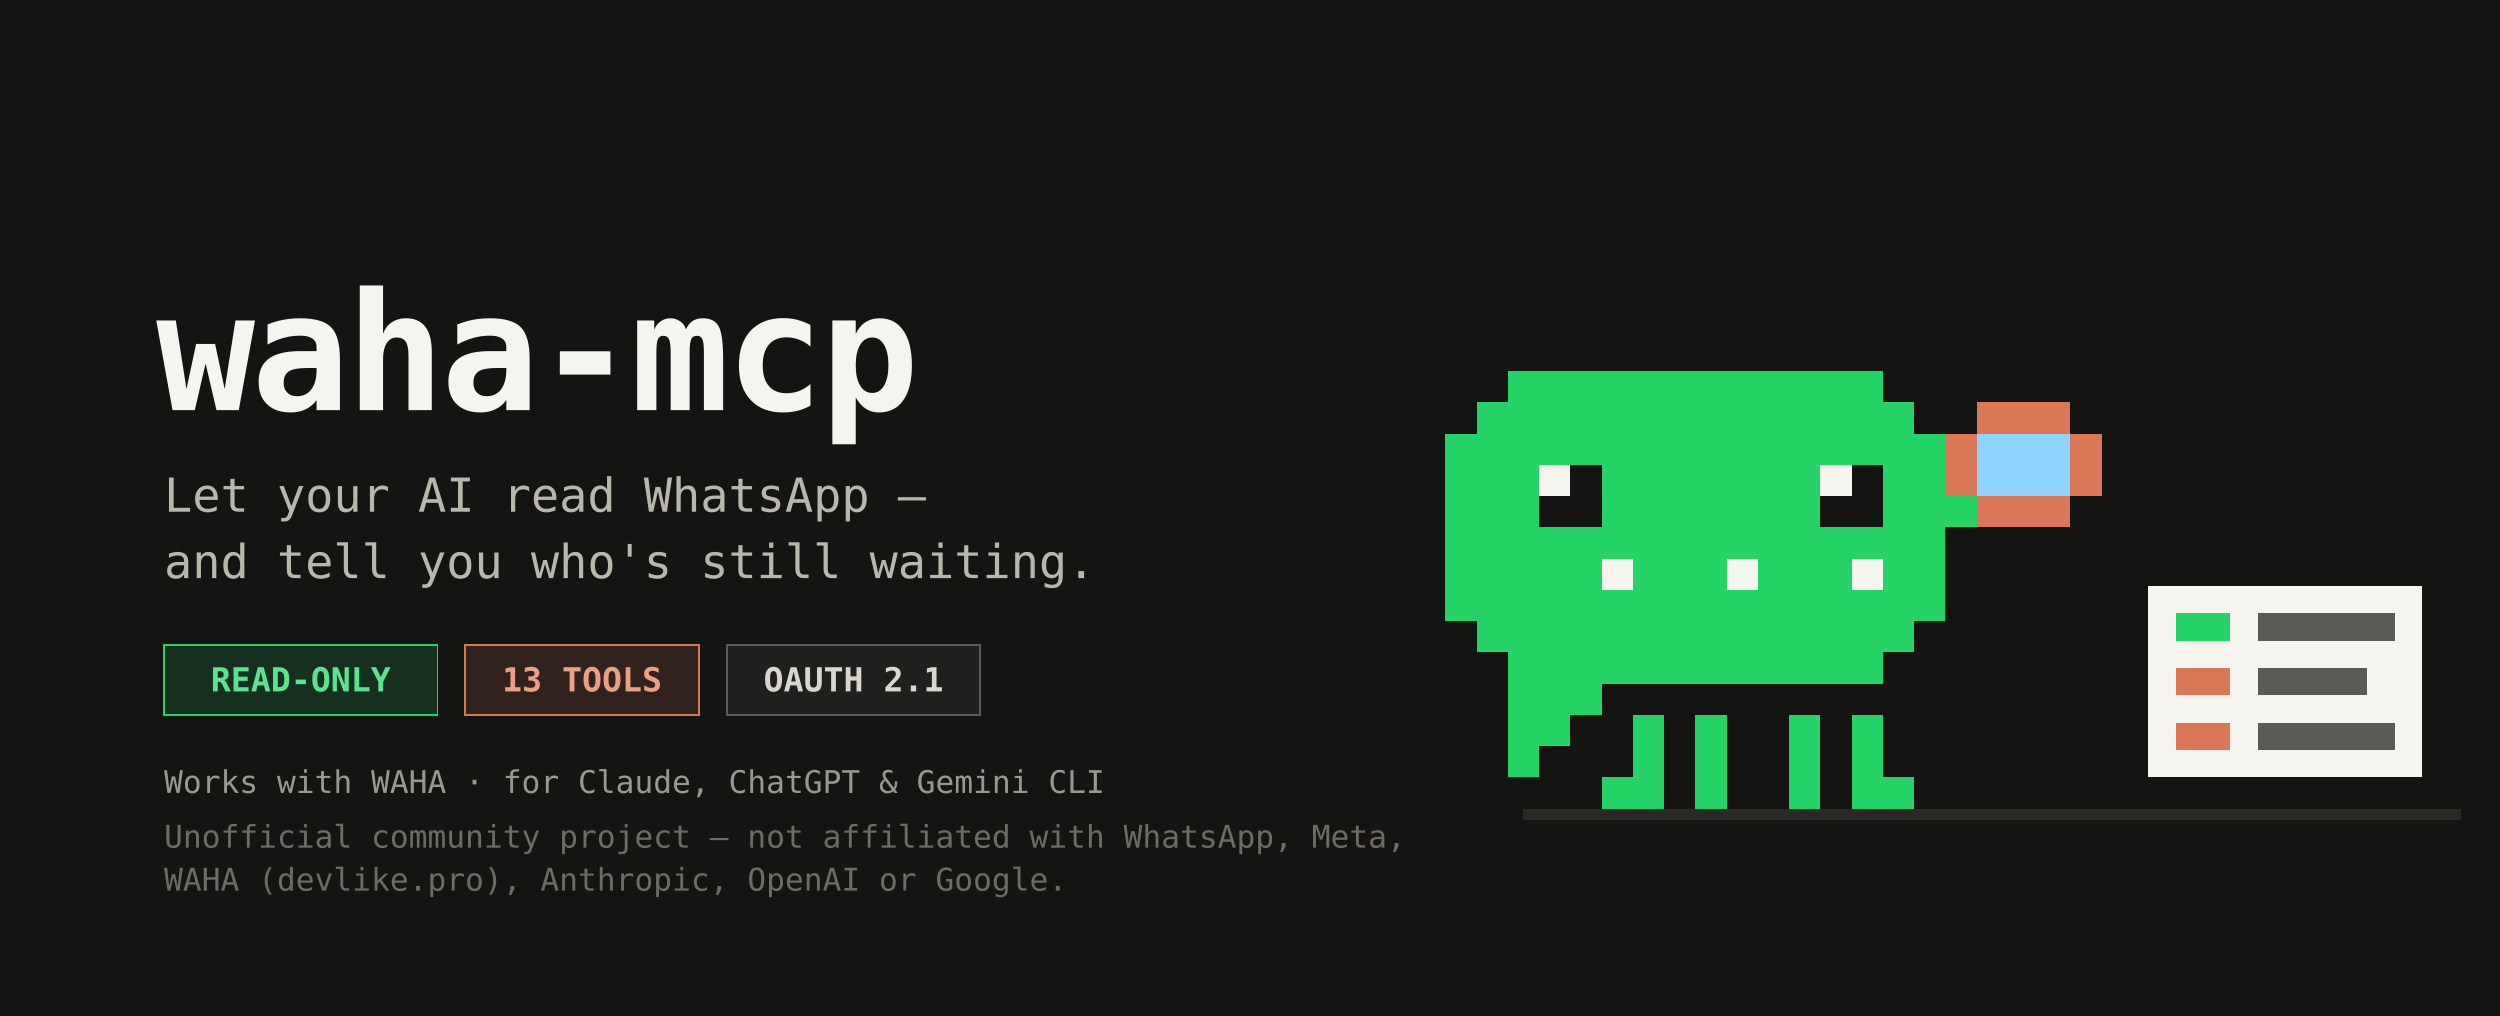
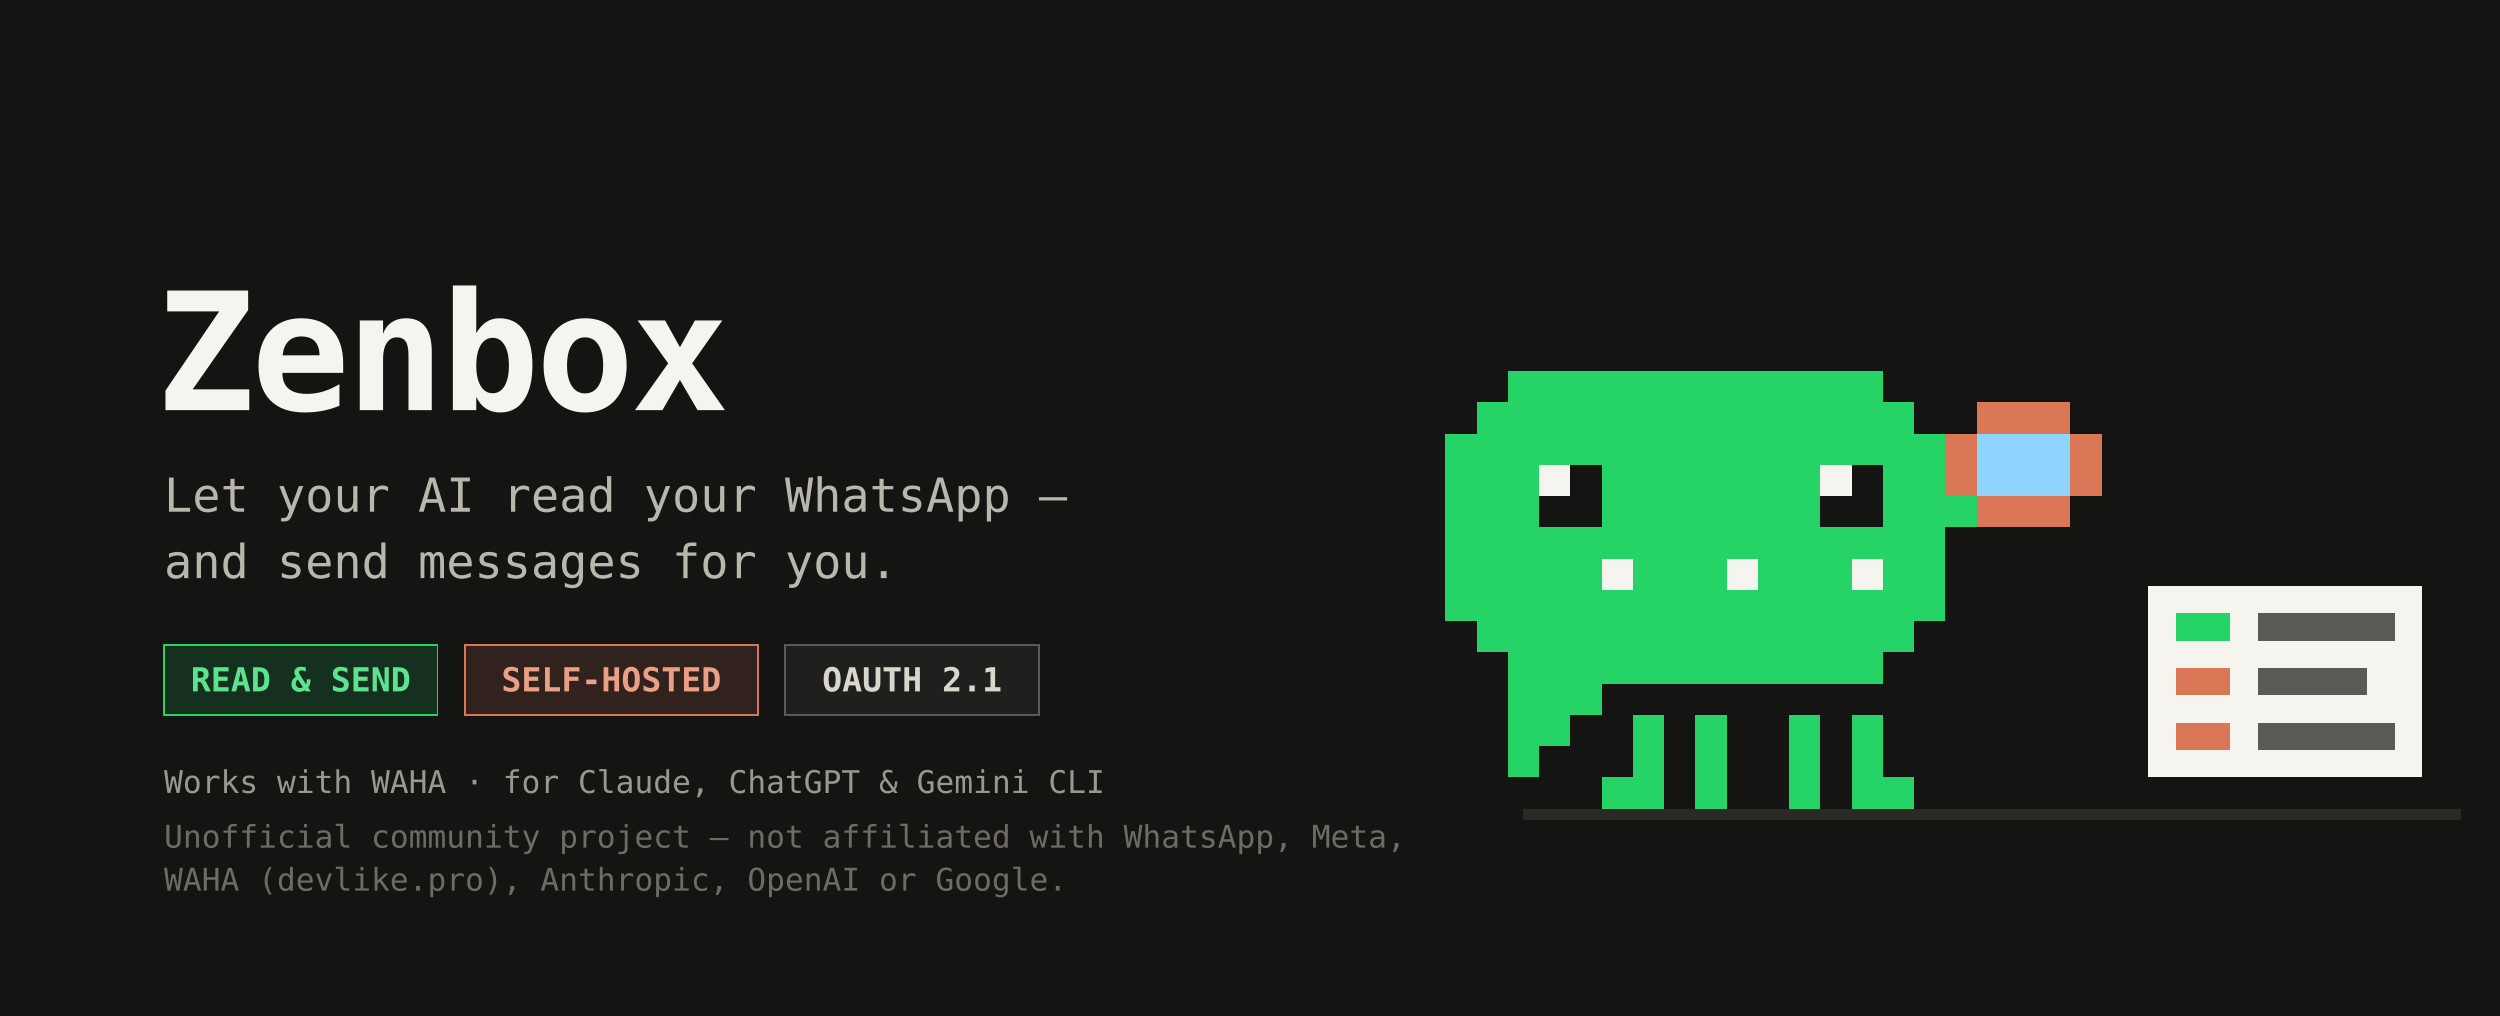
<svg xmlns="http://www.w3.org/2000/svg" viewBox="0 0 1280 520" role="img" aria-labelledby="t d" shape-rendering="crispEdges">
  <rect width="1280" height="520" fill="#141413" />
  <g font-family="ui-monospace, 'SF Mono', Menlo, Consolas, monospace">
-     <text x="80" y="210" fill="#F5F4EE" font-size="84" font-weight="800" letter-spacing="-2">waha-mcp</text>
-     <text x="84" y="262" fill="#B9B6AC" font-size="24">Let your AI read WhatsApp —</text>
-     <text x="84" y="296" fill="#B9B6AC" font-size="24">and tell you who's still waiting.</text>
+     <text x="80" y="210" fill="#F5F4EE" font-size="84" font-weight="800" letter-spacing="-2">Zenbox</text>
+     <text x="84" y="262" fill="#B9B6AC" font-size="24">Let your AI read your WhatsApp —</text>
+     <text x="84" y="296" fill="#B9B6AC" font-size="24">and send messages for you.</text>
    <g font-size="17" font-weight="700">
      <rect x="84" y="330" width="140" height="36" fill="#25D366" fill-opacity="0.15" stroke="#25D366" />
-       <text x="154" y="354" fill="#5BE38E" text-anchor="middle">READ-ONLY</text>
-       <rect x="238" y="330" width="120" height="36" fill="#D97757" fill-opacity="0.15" stroke="#D97757" />
-       <text x="298" y="354" fill="#E9A086" text-anchor="middle">13 TOOLS</text>
-       <rect x="372" y="330" width="130" height="36" fill="#fff" fill-opacity="0.05" stroke="#5B5A55" />
-       <text x="437" y="354" fill="#D9D6CC" text-anchor="middle">OAUTH 2.1</text>
+       <text x="154" y="354" fill="#5BE38E" text-anchor="middle">READ &amp; SEND</text>
+       <rect x="238" y="330" width="150" height="36" fill="#D97757" fill-opacity="0.15" stroke="#D97757" />
+       <text x="313" y="354" fill="#E9A086" text-anchor="middle">SELF-HOSTED</text>
+       <rect x="402" y="330" width="130" height="36" fill="#fff" fill-opacity="0.05" stroke="#5B5A55" />
+       <text x="467" y="354" fill="#D9D6CC" text-anchor="middle">OAUTH 2.1</text>
    </g>
    <g font-size="16" fill="#9A978D">
      <text x="84" y="406">Works with WAHA · for Claude, ChatGPT &amp; Gemini CLI</text>
      <text x="84" y="434" fill="#6E6B63">Unofficial community project — not affiliated with WhatsApp, Meta,</text>
      <text x="84" y="456" fill="#6E6B63">WAHA (devlike.pro), Anthropic, OpenAI or Google.</text>
    </g>
  </g>
  <rect x="772" y="190" width="16" height="16" fill="#25D366" />
  <rect x="788" y="190" width="16" height="16" fill="#25D366" />
  <rect x="804" y="190" width="16" height="16" fill="#25D366" />
  <rect x="820" y="190" width="16" height="16" fill="#25D366" />
  <rect x="836" y="190" width="16" height="16" fill="#25D366" />
  <rect x="852" y="190" width="16" height="16" fill="#25D366" />
  <rect x="868" y="190" width="16" height="16" fill="#25D366" />
  <rect x="884" y="190" width="16" height="16" fill="#25D366" />
  <rect x="900" y="190" width="16" height="16" fill="#25D366" />
  <rect x="916" y="190" width="16" height="16" fill="#25D366" />
  <rect x="932" y="190" width="16" height="16" fill="#25D366" />
  <rect x="948" y="190" width="16" height="16" fill="#25D366" />
  <rect x="756" y="206" width="16" height="16" fill="#25D366" />
  <rect x="772" y="206" width="16" height="16" fill="#25D366" />
  <rect x="788" y="206" width="16" height="16" fill="#25D366" />
  <rect x="804" y="206" width="16" height="16" fill="#25D366" />
  <rect x="820" y="206" width="16" height="16" fill="#25D366" />
  <rect x="836" y="206" width="16" height="16" fill="#25D366" />
  <rect x="852" y="206" width="16" height="16" fill="#25D366" />
  <rect x="868" y="206" width="16" height="16" fill="#25D366" />
  <rect x="884" y="206" width="16" height="16" fill="#25D366" />
  <rect x="900" y="206" width="16" height="16" fill="#25D366" />
  <rect x="916" y="206" width="16" height="16" fill="#25D366" />
  <rect x="932" y="206" width="16" height="16" fill="#25D366" />
  <rect x="948" y="206" width="16" height="16" fill="#25D366" />
  <rect x="964" y="206" width="16" height="16" fill="#25D366" />
  <rect x="1012" y="206" width="16" height="16" fill="#D97757" />
  <rect x="1028" y="206" width="16" height="16" fill="#D97757" />
  <rect x="1044" y="206" width="16" height="16" fill="#D97757" />
  <rect x="740" y="222" width="16" height="16" fill="#25D366" />
  <rect x="756" y="222" width="16" height="16" fill="#25D366" />
  <rect x="772" y="222" width="16" height="16" fill="#25D366" />
  <rect x="788" y="222" width="16" height="16" fill="#25D366" />
  <rect x="804" y="222" width="16" height="16" fill="#25D366" />
  <rect x="820" y="222" width="16" height="16" fill="#25D366" />
  <rect x="836" y="222" width="16" height="16" fill="#25D366" />
  <rect x="852" y="222" width="16" height="16" fill="#25D366" />
  <rect x="868" y="222" width="16" height="16" fill="#25D366" />
  <rect x="884" y="222" width="16" height="16" fill="#25D366" />
  <rect x="900" y="222" width="16" height="16" fill="#25D366" />
  <rect x="916" y="222" width="16" height="16" fill="#25D366" />
  <rect x="932" y="222" width="16" height="16" fill="#25D366" />
  <rect x="948" y="222" width="16" height="16" fill="#25D366" />
  <rect x="964" y="222" width="16" height="16" fill="#25D366" />
  <rect x="980" y="222" width="16" height="16" fill="#25D366" />
  <rect x="996" y="222" width="16" height="16" fill="#D97757" />
  <rect x="1012" y="222" width="16" height="16" fill="#8FD3FF" />
  <rect x="1028" y="222" width="16" height="16" fill="#8FD3FF" />
  <rect x="1044" y="222" width="16" height="16" fill="#8FD3FF" />
  <rect x="1060" y="222" width="16" height="16" fill="#D97757" />
  <rect x="740" y="238" width="16" height="16" fill="#25D366" />
  <rect x="756" y="238" width="16" height="16" fill="#25D366" />
  <rect x="772" y="238" width="16" height="16" fill="#25D366" />
  <rect x="788" y="238" width="16" height="16" fill="#F5F4EE" />
  <rect x="804" y="238" width="16" height="16" fill="#141413" />
  <rect x="820" y="238" width="16" height="16" fill="#25D366" />
  <rect x="836" y="238" width="16" height="16" fill="#25D366" />
  <rect x="852" y="238" width="16" height="16" fill="#25D366" />
  <rect x="868" y="238" width="16" height="16" fill="#25D366" />
  <rect x="884" y="238" width="16" height="16" fill="#25D366" />
  <rect x="900" y="238" width="16" height="16" fill="#25D366" />
  <rect x="916" y="238" width="16" height="16" fill="#25D366" />
  <rect x="932" y="238" width="16" height="16" fill="#F5F4EE" />
  <rect x="948" y="238" width="16" height="16" fill="#141413" />
  <rect x="964" y="238" width="16" height="16" fill="#25D366" />
  <rect x="980" y="238" width="16" height="16" fill="#25D366" />
  <rect x="996" y="238" width="16" height="16" fill="#D97757" />
  <rect x="1012" y="238" width="16" height="16" fill="#8FD3FF" />
  <rect x="1028" y="238" width="16" height="16" fill="#8FD3FF" />
  <rect x="1044" y="238" width="16" height="16" fill="#8FD3FF" />
  <rect x="1060" y="238" width="16" height="16" fill="#D97757" />
  <rect x="740" y="254" width="16" height="16" fill="#25D366" />
  <rect x="756" y="254" width="16" height="16" fill="#25D366" />
  <rect x="772" y="254" width="16" height="16" fill="#25D366" />
  <rect x="788" y="254" width="16" height="16" fill="#141413" />
  <rect x="804" y="254" width="16" height="16" fill="#141413" />
  <rect x="820" y="254" width="16" height="16" fill="#25D366" />
  <rect x="836" y="254" width="16" height="16" fill="#25D366" />
  <rect x="852" y="254" width="16" height="16" fill="#25D366" />
  <rect x="868" y="254" width="16" height="16" fill="#25D366" />
  <rect x="884" y="254" width="16" height="16" fill="#25D366" />
  <rect x="900" y="254" width="16" height="16" fill="#25D366" />
  <rect x="916" y="254" width="16" height="16" fill="#25D366" />
  <rect x="932" y="254" width="16" height="16" fill="#141413" />
  <rect x="948" y="254" width="16" height="16" fill="#141413" />
  <rect x="964" y="254" width="16" height="16" fill="#25D366" />
  <rect x="980" y="254" width="16" height="16" fill="#25D366" />
  <rect x="996" y="254" width="16" height="16" fill="#25D366" />
  <rect x="1012" y="254" width="16" height="16" fill="#D97757" />
  <rect x="1028" y="254" width="16" height="16" fill="#D97757" />
  <rect x="1044" y="254" width="16" height="16" fill="#D97757" />
  <rect x="740" y="270" width="16" height="16" fill="#25D366" />
  <rect x="756" y="270" width="16" height="16" fill="#25D366" />
  <rect x="772" y="270" width="16" height="16" fill="#25D366" />
  <rect x="788" y="270" width="16" height="16" fill="#25D366" />
  <rect x="804" y="270" width="16" height="16" fill="#25D366" />
  <rect x="820" y="270" width="16" height="16" fill="#25D366" />
  <rect x="836" y="270" width="16" height="16" fill="#25D366" />
  <rect x="852" y="270" width="16" height="16" fill="#25D366" />
  <rect x="868" y="270" width="16" height="16" fill="#25D366" />
  <rect x="884" y="270" width="16" height="16" fill="#25D366" />
  <rect x="900" y="270" width="16" height="16" fill="#25D366" />
  <rect x="916" y="270" width="16" height="16" fill="#25D366" />
  <rect x="932" y="270" width="16" height="16" fill="#25D366" />
  <rect x="948" y="270" width="16" height="16" fill="#25D366" />
  <rect x="964" y="270" width="16" height="16" fill="#25D366" />
  <rect x="980" y="270" width="16" height="16" fill="#25D366" />
  <rect x="740" y="286" width="16" height="16" fill="#25D366" />
  <rect x="756" y="286" width="16" height="16" fill="#25D366" />
  <rect x="772" y="286" width="16" height="16" fill="#25D366" />
  <rect x="788" y="286" width="16" height="16" fill="#25D366" />
  <rect x="804" y="286" width="16" height="16" fill="#25D366" />
  <rect x="820" y="286" width="16" height="16" fill="#F5F4EE" />
  <rect x="836" y="286" width="16" height="16" fill="#25D366" />
  <rect x="852" y="286" width="16" height="16" fill="#25D366" />
  <rect x="868" y="286" width="16" height="16" fill="#25D366" />
  <rect x="884" y="286" width="16" height="16" fill="#F5F4EE" />
  <rect x="900" y="286" width="16" height="16" fill="#25D366" />
  <rect x="916" y="286" width="16" height="16" fill="#25D366" />
  <rect x="932" y="286" width="16" height="16" fill="#25D366" />
  <rect x="948" y="286" width="16" height="16" fill="#F5F4EE" />
  <rect x="964" y="286" width="16" height="16" fill="#25D366" />
  <rect x="980" y="286" width="16" height="16" fill="#25D366" />
  <rect x="740" y="302" width="16" height="16" fill="#25D366" />
  <rect x="756" y="302" width="16" height="16" fill="#25D366" />
  <rect x="772" y="302" width="16" height="16" fill="#25D366" />
  <rect x="788" y="302" width="16" height="16" fill="#25D366" />
  <rect x="804" y="302" width="16" height="16" fill="#25D366" />
  <rect x="820" y="302" width="16" height="16" fill="#25D366" />
  <rect x="836" y="302" width="16" height="16" fill="#25D366" />
  <rect x="852" y="302" width="16" height="16" fill="#25D366" />
  <rect x="868" y="302" width="16" height="16" fill="#25D366" />
  <rect x="884" y="302" width="16" height="16" fill="#25D366" />
  <rect x="900" y="302" width="16" height="16" fill="#25D366" />
  <rect x="916" y="302" width="16" height="16" fill="#25D366" />
  <rect x="932" y="302" width="16" height="16" fill="#25D366" />
  <rect x="948" y="302" width="16" height="16" fill="#25D366" />
  <rect x="964" y="302" width="16" height="16" fill="#25D366" />
  <rect x="980" y="302" width="16" height="16" fill="#25D366" />
  <rect x="756" y="318" width="16" height="16" fill="#25D366" />
  <rect x="772" y="318" width="16" height="16" fill="#25D366" />
  <rect x="788" y="318" width="16" height="16" fill="#25D366" />
  <rect x="804" y="318" width="16" height="16" fill="#25D366" />
  <rect x="820" y="318" width="16" height="16" fill="#25D366" />
  <rect x="836" y="318" width="16" height="16" fill="#25D366" />
  <rect x="852" y="318" width="16" height="16" fill="#25D366" />
  <rect x="868" y="318" width="16" height="16" fill="#25D366" />
  <rect x="884" y="318" width="16" height="16" fill="#25D366" />
  <rect x="900" y="318" width="16" height="16" fill="#25D366" />
  <rect x="916" y="318" width="16" height="16" fill="#25D366" />
  <rect x="932" y="318" width="16" height="16" fill="#25D366" />
  <rect x="948" y="318" width="16" height="16" fill="#25D366" />
  <rect x="964" y="318" width="16" height="16" fill="#25D366" />
  <rect x="772" y="334" width="16" height="16" fill="#25D366" />
  <rect x="788" y="334" width="16" height="16" fill="#25D366" />
  <rect x="804" y="334" width="16" height="16" fill="#25D366" />
  <rect x="820" y="334" width="16" height="16" fill="#25D366" />
  <rect x="836" y="334" width="16" height="16" fill="#25D366" />
  <rect x="852" y="334" width="16" height="16" fill="#25D366" />
  <rect x="868" y="334" width="16" height="16" fill="#25D366" />
  <rect x="884" y="334" width="16" height="16" fill="#25D366" />
  <rect x="900" y="334" width="16" height="16" fill="#25D366" />
  <rect x="916" y="334" width="16" height="16" fill="#25D366" />
  <rect x="932" y="334" width="16" height="16" fill="#25D366" />
  <rect x="948" y="334" width="16" height="16" fill="#25D366" />
  <rect x="772" y="350" width="16" height="16" fill="#25D366" />
  <rect x="788" y="350" width="16" height="16" fill="#25D366" />
  <rect x="804" y="350" width="16" height="16" fill="#25D366" />
  <rect x="772" y="366" width="16" height="16" fill="#25D366" />
  <rect x="788" y="366" width="16" height="16" fill="#25D366" />
  <rect x="836" y="366" width="16" height="16" fill="#25D366" />
  <rect x="868" y="366" width="16" height="16" fill="#25D366" />
  <rect x="916" y="366" width="16" height="16" fill="#25D366" />
  <rect x="948" y="366" width="16" height="16" fill="#25D366" />
  <rect x="772" y="382" width="16" height="16" fill="#25D366" />
  <rect x="836" y="382" width="16" height="16" fill="#25D366" />
  <rect x="868" y="382" width="16" height="16" fill="#25D366" />
  <rect x="916" y="382" width="16" height="16" fill="#25D366" />
  <rect x="948" y="382" width="16" height="16" fill="#25D366" />
  <rect x="820" y="398" width="16" height="16" fill="#25D366" />
  <rect x="836" y="398" width="16" height="16" fill="#25D366" />
  <rect x="868" y="398" width="16" height="16" fill="#25D366" />
  <rect x="916" y="398" width="16" height="16" fill="#25D366" />
  <rect x="948" y="398" width="16" height="16" fill="#25D366" />
  <rect x="964" y="398" width="16" height="16" fill="#25D366" />
  <rect x="1100" y="300" width="14" height="14" fill="#F5F4EE" />
  <rect x="1114" y="300" width="14" height="14" fill="#F5F4EE" />
  <rect x="1128" y="300" width="14" height="14" fill="#F5F4EE" />
  <rect x="1142" y="300" width="14" height="14" fill="#F5F4EE" />
  <rect x="1156" y="300" width="14" height="14" fill="#F5F4EE" />
  <rect x="1170" y="300" width="14" height="14" fill="#F5F4EE" />
  <rect x="1184" y="300" width="14" height="14" fill="#F5F4EE" />
  <rect x="1198" y="300" width="14" height="14" fill="#F5F4EE" />
  <rect x="1212" y="300" width="14" height="14" fill="#F5F4EE" />
  <rect x="1226" y="300" width="14" height="14" fill="#F5F4EE" />
  <rect x="1100" y="314" width="14" height="14" fill="#F5F4EE" />
  <rect x="1114" y="314" width="14" height="14" fill="#25D366" />
  <rect x="1128" y="314" width="14" height="14" fill="#25D366" />
  <rect x="1142" y="314" width="14" height="14" fill="#F5F4EE" />
  <rect x="1156" y="314" width="14" height="14" fill="#5B5A55" />
  <rect x="1170" y="314" width="14" height="14" fill="#5B5A55" />
  <rect x="1184" y="314" width="14" height="14" fill="#5B5A55" />
  <rect x="1198" y="314" width="14" height="14" fill="#5B5A55" />
  <rect x="1212" y="314" width="14" height="14" fill="#5B5A55" />
  <rect x="1226" y="314" width="14" height="14" fill="#F5F4EE" />
  <rect x="1100" y="328" width="14" height="14" fill="#F5F4EE" />
  <rect x="1114" y="328" width="14" height="14" fill="#F5F4EE" />
  <rect x="1128" y="328" width="14" height="14" fill="#F5F4EE" />
  <rect x="1142" y="328" width="14" height="14" fill="#F5F4EE" />
  <rect x="1156" y="328" width="14" height="14" fill="#F5F4EE" />
  <rect x="1170" y="328" width="14" height="14" fill="#F5F4EE" />
  <rect x="1184" y="328" width="14" height="14" fill="#F5F4EE" />
  <rect x="1198" y="328" width="14" height="14" fill="#F5F4EE" />
  <rect x="1212" y="328" width="14" height="14" fill="#F5F4EE" />
  <rect x="1226" y="328" width="14" height="14" fill="#F5F4EE" />
  <rect x="1100" y="342" width="14" height="14" fill="#F5F4EE" />
  <rect x="1114" y="342" width="14" height="14" fill="#D97757" />
  <rect x="1128" y="342" width="14" height="14" fill="#D97757" />
  <rect x="1142" y="342" width="14" height="14" fill="#F5F4EE" />
  <rect x="1156" y="342" width="14" height="14" fill="#5B5A55" />
  <rect x="1170" y="342" width="14" height="14" fill="#5B5A55" />
  <rect x="1184" y="342" width="14" height="14" fill="#5B5A55" />
  <rect x="1198" y="342" width="14" height="14" fill="#5B5A55" />
  <rect x="1212" y="342" width="14" height="14" fill="#F5F4EE" />
  <rect x="1226" y="342" width="14" height="14" fill="#F5F4EE" />
  <rect x="1100" y="356" width="14" height="14" fill="#F5F4EE" />
  <rect x="1114" y="356" width="14" height="14" fill="#F5F4EE" />
  <rect x="1128" y="356" width="14" height="14" fill="#F5F4EE" />
  <rect x="1142" y="356" width="14" height="14" fill="#F5F4EE" />
  <rect x="1156" y="356" width="14" height="14" fill="#F5F4EE" />
  <rect x="1170" y="356" width="14" height="14" fill="#F5F4EE" />
  <rect x="1184" y="356" width="14" height="14" fill="#F5F4EE" />
  <rect x="1198" y="356" width="14" height="14" fill="#F5F4EE" />
  <rect x="1212" y="356" width="14" height="14" fill="#F5F4EE" />
  <rect x="1226" y="356" width="14" height="14" fill="#F5F4EE" />
  <rect x="1100" y="370" width="14" height="14" fill="#F5F4EE" />
  <rect x="1114" y="370" width="14" height="14" fill="#D97757" />
  <rect x="1128" y="370" width="14" height="14" fill="#D97757" />
  <rect x="1142" y="370" width="14" height="14" fill="#F5F4EE" />
  <rect x="1156" y="370" width="14" height="14" fill="#5B5A55" />
  <rect x="1170" y="370" width="14" height="14" fill="#5B5A55" />
  <rect x="1184" y="370" width="14" height="14" fill="#5B5A55" />
  <rect x="1198" y="370" width="14" height="14" fill="#5B5A55" />
  <rect x="1212" y="370" width="14" height="14" fill="#5B5A55" />
  <rect x="1226" y="370" width="14" height="14" fill="#F5F4EE" />
  <rect x="1100" y="384" width="14" height="14" fill="#F5F4EE" />
  <rect x="1114" y="384" width="14" height="14" fill="#F5F4EE" />
  <rect x="1128" y="384" width="14" height="14" fill="#F5F4EE" />
  <rect x="1142" y="384" width="14" height="14" fill="#F5F4EE" />
  <rect x="1156" y="384" width="14" height="14" fill="#F5F4EE" />
  <rect x="1170" y="384" width="14" height="14" fill="#F5F4EE" />
  <rect x="1184" y="384" width="14" height="14" fill="#F5F4EE" />
  <rect x="1198" y="384" width="14" height="14" fill="#F5F4EE" />
  <rect x="1212" y="384" width="14" height="14" fill="#F5F4EE" />
  <rect x="1226" y="384" width="14" height="14" fill="#F5F4EE" />
  <rect x="780" y="414" width="480" height="6" fill="#2A2926" />
</svg>
